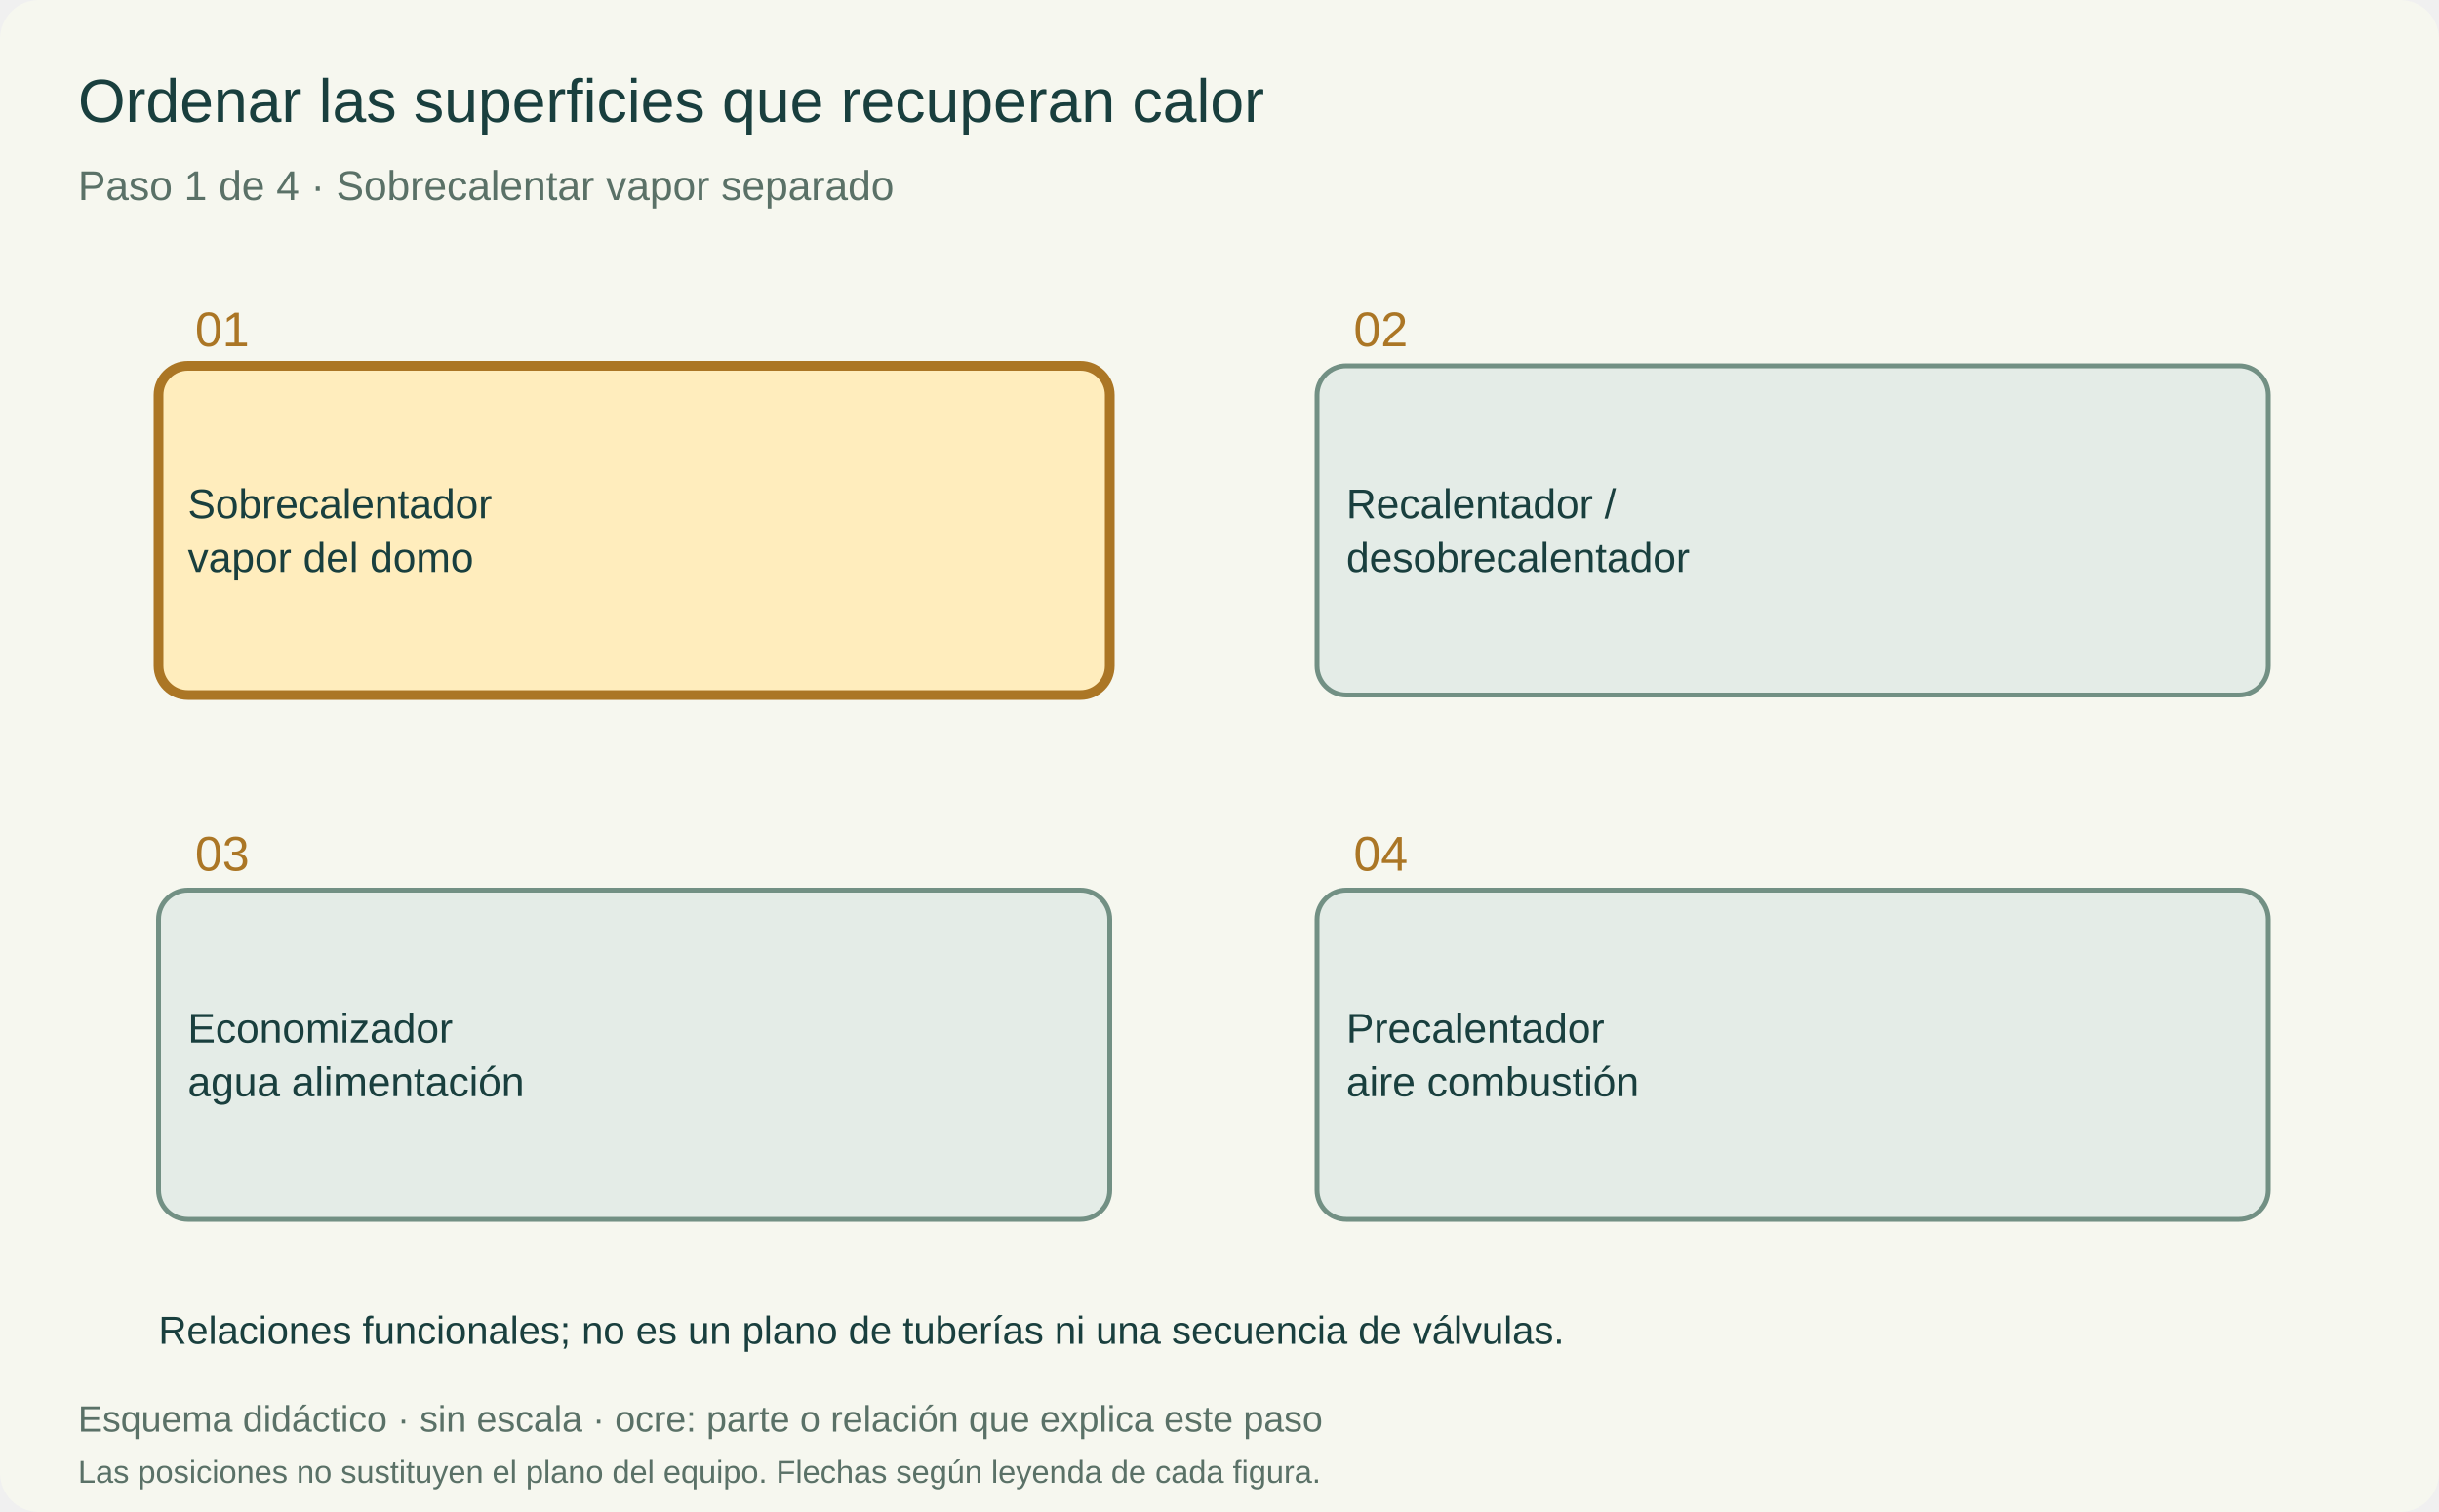
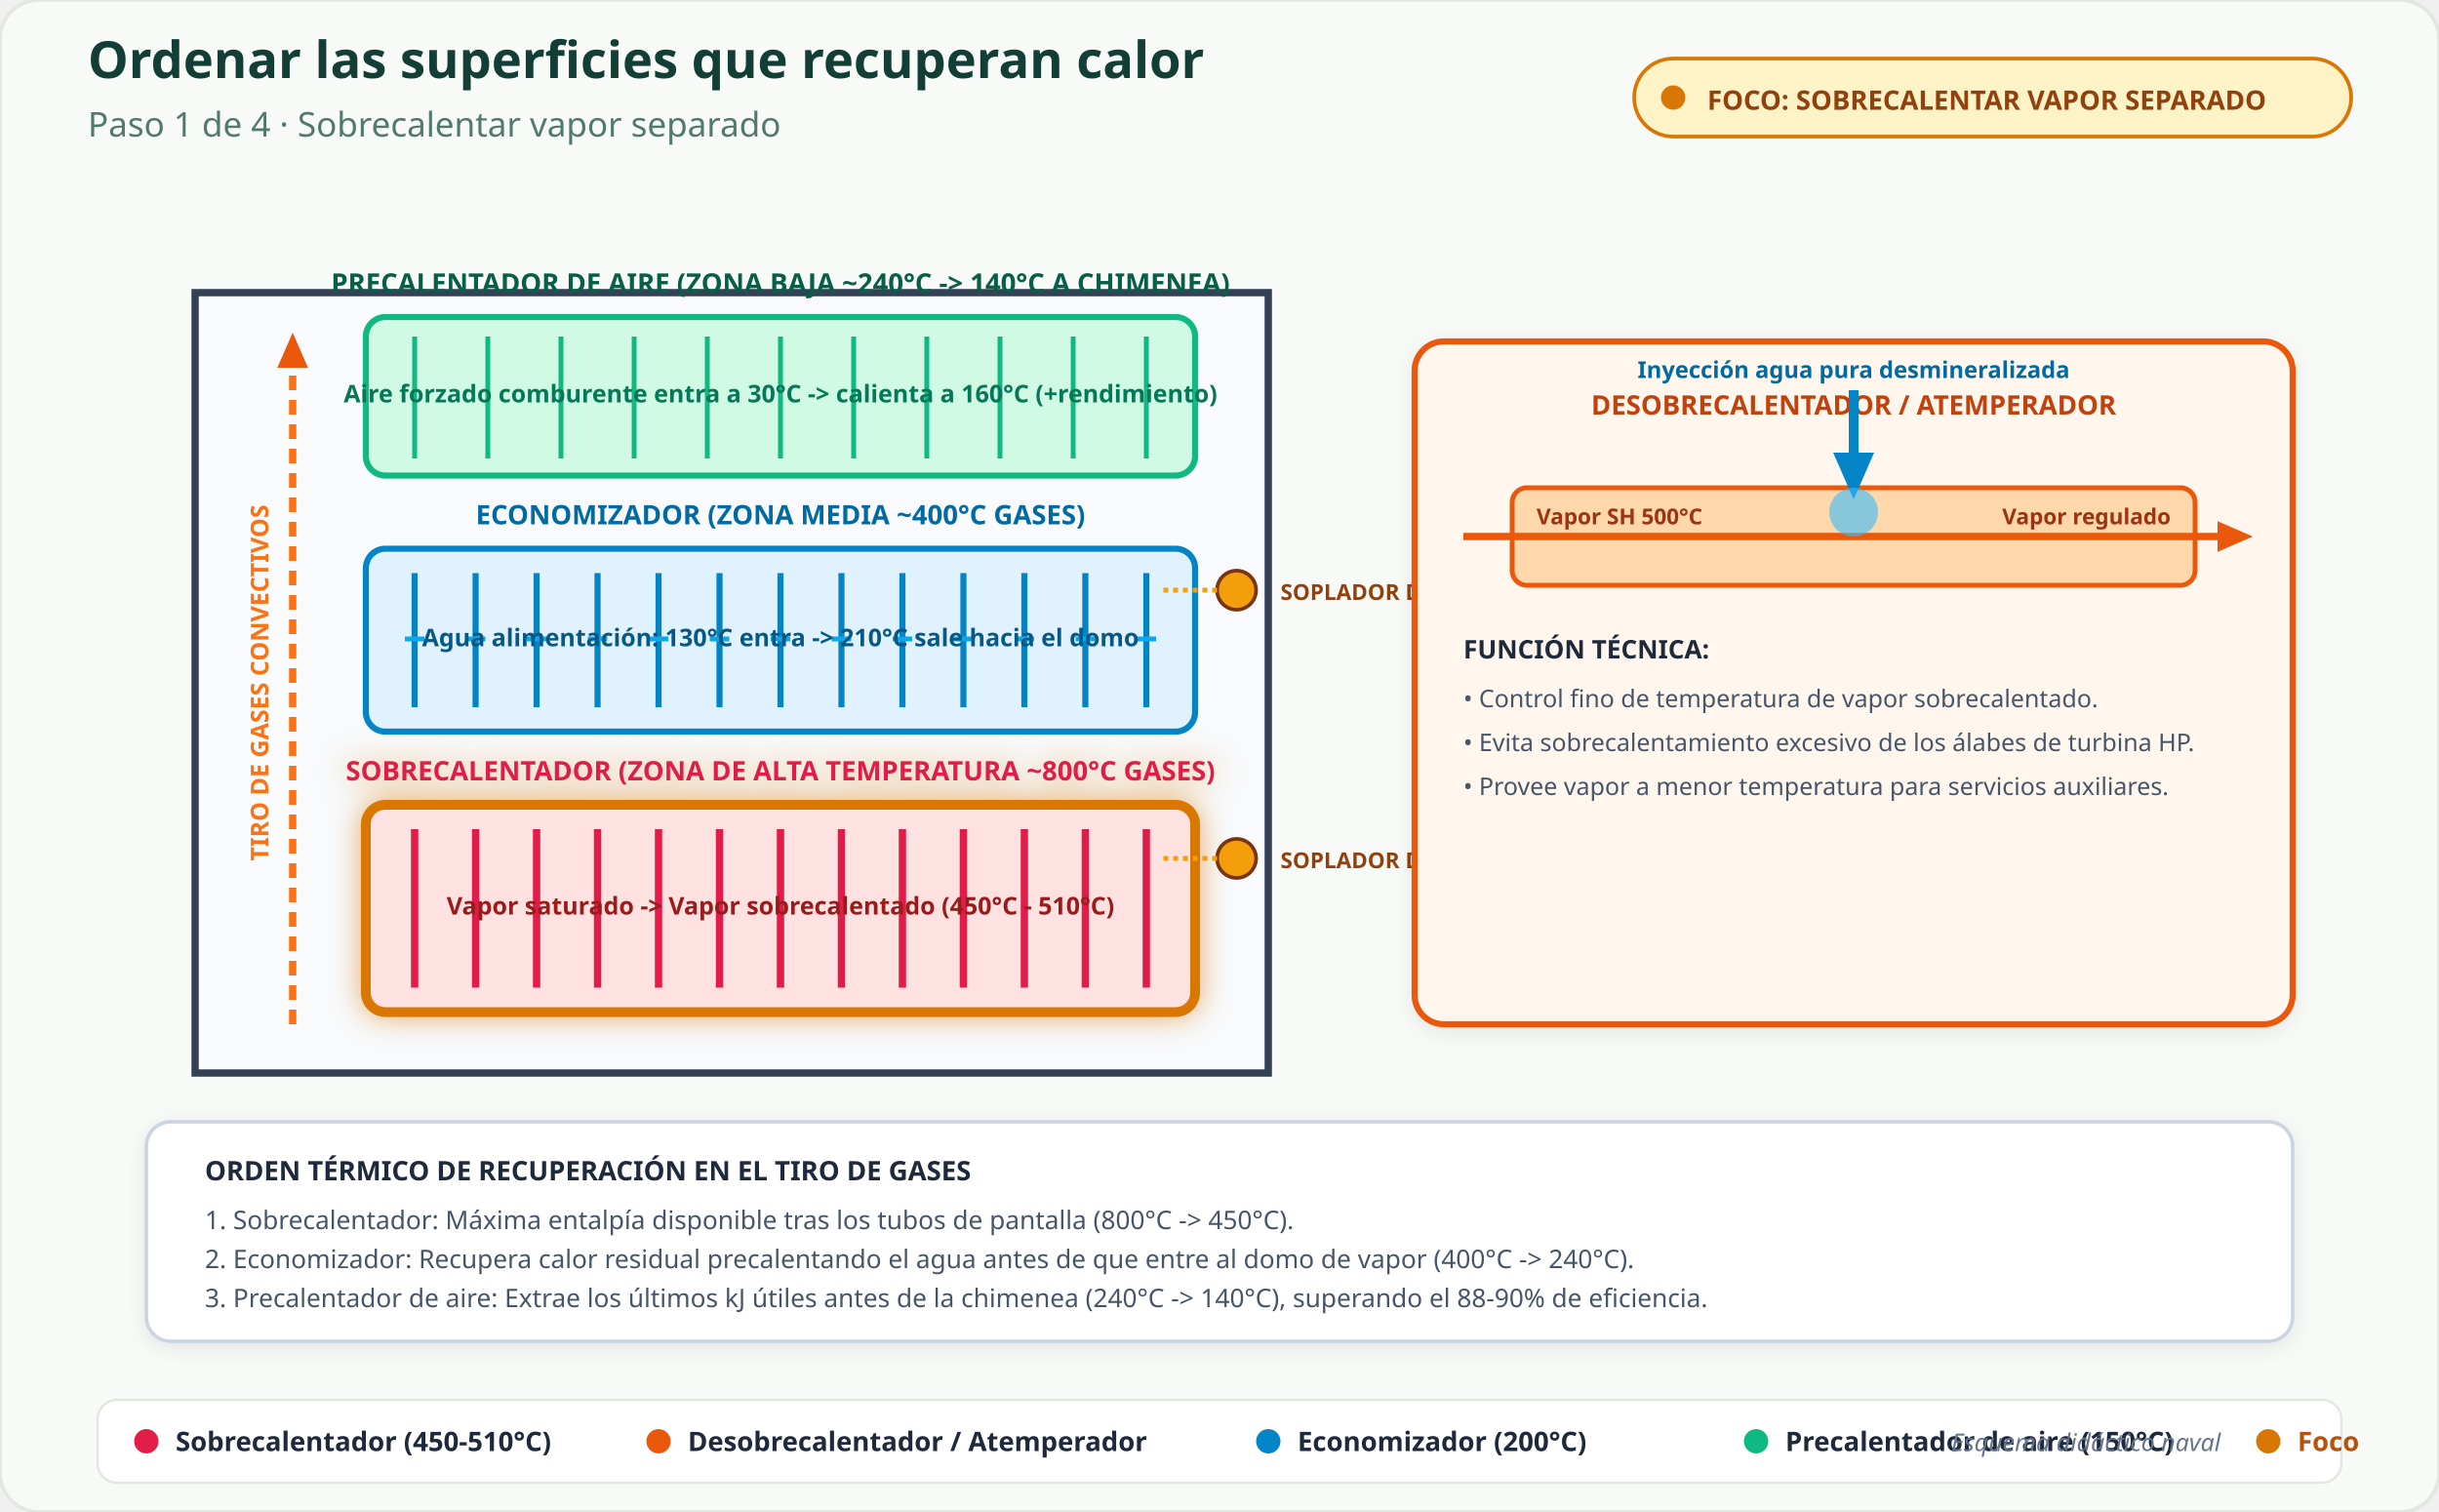
- <svg xmlns="http://www.w3.org/2000/svg" viewBox="0 0 1000 620" role="img">
-   <rect width="1000" height="620" rx="16" fill="#f6f7ef" />
-   <text x="32" y="50" font-family="Arial,sans-serif" font-size="25" fill="#193f3e">Ordenar las superficies que recuperan calor</text>
-   <text x="32" y="82" font-family="Arial,sans-serif" font-size="17" fill="#5a7167">Paso 1 de 4 · Sobrecalentar vapor separado</text>
-   <text x="32" y="587" font-family="Arial,sans-serif" font-size="15" fill="#5a7167">Esquema didáctico · sin escala · ocre: parte o relación que explica este paso</text>
-   <text x="32" y="608" font-family="Arial,sans-serif" font-size="13" fill="#5a7167">Las posiciones no sustituyen el plano del equipo. Flechas según leyenda de cada figura.</text>
-   <rect x="65" y="150" width="390" height="135" rx="12" fill="#ffedbd" stroke="#ab7625" stroke-width="4" />
-   <text x="77" y="212.5" font-family="Arial,sans-serif" font-size="17" fill="#193f3e">Sobrecalentador</text>
-   <text x="77" y="234.5" font-family="Arial,sans-serif" font-size="17" fill="#193f3e">vapor del domo</text>
-   <text x="80" y="142" font-family="Arial,sans-serif" font-size="20" fill="#ab7625">01</text>
-   <rect x="540" y="150" width="390" height="135" rx="12" fill="#e4ece7" stroke="#729084" stroke-width="2" />
-   <text x="552" y="212.5" font-family="Arial,sans-serif" font-size="17" fill="#193f3e">Recalentador /</text>
-   <text x="552" y="234.5" font-family="Arial,sans-serif" font-size="17" fill="#193f3e">desobrecalentador</text>
-   <text x="555" y="142" font-family="Arial,sans-serif" font-size="20" fill="#ab7625">02</text>
-   <rect x="65" y="365" width="390" height="135" rx="12" fill="#e4ece7" stroke="#729084" stroke-width="2" />
-   <text x="77" y="427.5" font-family="Arial,sans-serif" font-size="17" fill="#193f3e">Economizador</text>
-   <text x="77" y="449.5" font-family="Arial,sans-serif" font-size="17" fill="#193f3e">agua alimentación</text>
-   <text x="80" y="357" font-family="Arial,sans-serif" font-size="20" fill="#ab7625">03</text>
-   <rect x="540" y="365" width="390" height="135" rx="12" fill="#e4ece7" stroke="#729084" stroke-width="2" />
-   <text x="552" y="427.5" font-family="Arial,sans-serif" font-size="17" fill="#193f3e">Precalentador</text>
-   <text x="552" y="449.5" font-family="Arial,sans-serif" font-size="17" fill="#193f3e">aire combustión</text>
-   <text x="555" y="357" font-family="Arial,sans-serif" font-size="20" fill="#ab7625">04</text>
-   <text x="65" y="551" font-family="Arial,sans-serif" font-size="16" fill="#193f3e">Relaciones funcionales; no es un plano de tuberías ni una secuencia de válvulas.</text>
+ <svg xmlns="http://www.w3.org/2000/svg" viewBox="0 0 1000 620" width="1000" height="620">
+   <defs>
+     <filter id="activeGlow" x="-20%" y="-20%" width="140%" height="140%">
+       <feDropShadow dx="0" dy="0" stdDeviation="6" flood-color="#d97706" flood-opacity="0.6" />
+     </filter>
+     <filter id="cardShadow" x="-10%" y="-10%" width="120%" height="120%">
+       <feDropShadow dx="0" dy="2" stdDeviation="4" flood-color="#0f2922" flood-opacity="0.08" />
+     </filter>
+     <linearGradient id="drumGrad" x1="0%" y1="0%" x2="0%" y2="100%">
+       <stop offset="0%" stop-color="#f0f9ff" />
+       <stop offset="48%" stop-color="#e0f2fe" />
+       <stop offset="52%" stop-color="#bae6fd" />
+       <stop offset="100%" stop-color="#7dd3fc" />
+     </linearGradient>
+     <linearGradient id="mudGrad" x1="0%" y1="0%" x2="0%" y2="100%">
+       <stop offset="0%" stop-color="#e0f2fe" />
+       <stop offset="100%" stop-color="#7dd3fc" />
+     </linearGradient>
+     <linearGradient id="furnaceGrad" x1="0%" y1="0%" x2="100%" y2="100%">
+       <stop offset="0%" stop-color="#fff7ed" />
+       <stop offset="100%" stop-color="#ffedd5" />
+     </linearGradient>
+     <linearGradient id="steelGrad" x1="0%" y1="0%" x2="0%" y2="100%">
+       <stop offset="0%" stop-color="#f8fafc" />
+       <stop offset="100%" stop-color="#e2e8f0" />
+     </linearGradient>
+     <linearGradient id="activeGrad" x1="0%" y1="0%" x2="0%" y2="100%">
+       <stop offset="0%" stop-color="#fffbeb" />
+       <stop offset="100%" stop-color="#fef3c7" />
+     </linearGradient>
+     <marker id="arrowBlue" viewBox="0 0 10 10" refX="6" refY="5" markerWidth="6" markerHeight="6" orient="auto-start-reverse">
+       <path d="M 0 1.5 L 8 5 L 0 8.5 z" fill="#0284c7" />
+     </marker>
+     <marker id="arrowOrange" viewBox="0 0 10 10" refX="6" refY="5" markerWidth="6" markerHeight="6" orient="auto-start-reverse">
+       <path d="M 0 1.5 L 8 5 L 0 8.5 z" fill="#ea580c" />
+     </marker>
+     <marker id="arrowRed" viewBox="0 0 10 10" refX="6" refY="5" markerWidth="6" markerHeight="6" orient="auto-start-reverse">
+       <path d="M 0 1.5 L 8 5 L 0 8.5 z" fill="#e11d48" />
+     </marker>
+     <marker id="arrowGreen" viewBox="0 0 10 10" refX="6" refY="5" markerWidth="6" markerHeight="6" orient="auto-start-reverse">
+       <path d="M 0 1.5 L 8 5 L 0 8.5 z" fill="#059669" />
+     </marker>
+     <marker id="arrowGray" viewBox="0 0 10 10" refX="6" refY="5" markerWidth="6" markerHeight="6" orient="auto-start-reverse">
+       <path d="M 0 1.5 L 8 5 L 0 8.5 z" fill="#475569" />
+     </marker>
+     <marker id="arrowActive" viewBox="0 0 10 10" refX="6" refY="5" markerWidth="7" markerHeight="7" orient="auto-start-reverse">
+       <path d="M 0 1.5 L 8 5 L 0 8.5 z" fill="#d97706" />
+     </marker>
+   </defs>
+   <rect width="1000" height="620" rx="16" fill="#f8faf7" stroke="#e2e8e0" stroke-width="1.5" />
+   <g transform="translate(36, 32)">
+     <text font-family="'DM Sans', system-ui, sans-serif" font-size="21" font-weight="700" fill="#133e36">Ordenar las superficies que recuperan calor</text>
+     <text y="24" font-family="'DM Sans', system-ui, sans-serif" font-size="14" font-weight="500" fill="#52796f">Paso 1 de 4 · Sobrecalentar vapor separado</text>
+   </g>
+   <g transform="translate(670, 24)">
+     <rect width="294" height="32" rx="16" fill="#fef3c7" stroke="#d97706" stroke-width="1.5" />
+     <circle cx="16" cy="16" r="5" fill="#d97706" />
+     <text x="30" y="21" font-family="'DM Sans', system-ui, sans-serif" font-size="11" font-weight="700" fill="#92400e">FOCO: SOBRECALENTAR VAPOR SEPARADO</text>
+   </g>
+   <path d="M 80 440 L 80 120 L 520 120 L 520 440 Z" fill="#f8fafc" stroke="#334155" stroke-width="3" />
+   <path d="M 120 420 L 120 140" stroke="#f97316" stroke-width="3" stroke-dasharray="6 4" marker-end="url(#arrowOrange)" />
+   <text x="110" y="280" text-anchor="middle" font-family="'DM Sans', system-ui, sans-serif" font-size="10" font-weight="700" fill="#f97316" transform="rotate(-90 110 280)">TIRO DE GASES CONVECTIVOS</text>
+   <g id="surf-superheater" filter="url(#activeGlow)">
+     <rect x="150" y="330" width="340" height="85" rx="8" fill="#fee2e2" stroke="#d97706" stroke-width="4" />
+     <line x1="170" y1="340" x2="170" y2="405" stroke="#e11d48" stroke-width="3" />
+     <line x1="195" y1="340" x2="195" y2="405" stroke="#e11d48" stroke-width="3" />
+     <line x1="220" y1="340" x2="220" y2="405" stroke="#e11d48" stroke-width="3" />
+     <line x1="245" y1="340" x2="245" y2="405" stroke="#e11d48" stroke-width="3" />
+     <line x1="270" y1="340" x2="270" y2="405" stroke="#e11d48" stroke-width="3" />
+     <line x1="295" y1="340" x2="295" y2="405" stroke="#e11d48" stroke-width="3" />
+     <line x1="320" y1="340" x2="320" y2="405" stroke="#e11d48" stroke-width="3" />
+     <line x1="345" y1="340" x2="345" y2="405" stroke="#e11d48" stroke-width="3" />
+     <line x1="370" y1="340" x2="370" y2="405" stroke="#e11d48" stroke-width="3" />
+     <line x1="395" y1="340" x2="395" y2="405" stroke="#e11d48" stroke-width="3" />
+     <line x1="420" y1="340" x2="420" y2="405" stroke="#e11d48" stroke-width="3" />
+     <line x1="445" y1="340" x2="445" y2="405" stroke="#e11d48" stroke-width="3" />
+     <line x1="470" y1="340" x2="470" y2="405" stroke="#e11d48" stroke-width="3" />
+     <text x="320" y="320" text-anchor="middle" font-family="'DM Sans', system-ui, sans-serif" font-size="11" font-weight="800" fill="#e11d48">SOBRECALENTADOR (ZONA DE ALTA TEMPERATURA ~800°C GASES)</text>
+     <text x="320" y="375" text-anchor="middle" font-family="'DM Sans', system-ui, sans-serif" font-size="10" font-weight="700" fill="#991b1b">Vapor saturado -&gt; Vapor sobrecalentado (450°C - 510°C)</text>
+   </g>
+   <g id="surf-economizer">
+     <rect x="150" y="225" width="340" height="75" rx="8" fill="#e0f2fe" stroke="#0284c7" stroke-width="2.5" />
+     <line x1="170" y1="235" x2="170" y2="290" stroke="#0284c7" stroke-width="2.5" />
+     <line x1="166" y1="262" x2="174" y2="262" stroke="#0ea5e9" stroke-width="2" />
+     <line x1="195" y1="235" x2="195" y2="290" stroke="#0284c7" stroke-width="2.5" />
+     <line x1="191" y1="262" x2="199" y2="262" stroke="#0ea5e9" stroke-width="2" />
+     <line x1="220" y1="235" x2="220" y2="290" stroke="#0284c7" stroke-width="2.5" />
+     <line x1="216" y1="262" x2="224" y2="262" stroke="#0ea5e9" stroke-width="2" />
+     <line x1="245" y1="235" x2="245" y2="290" stroke="#0284c7" stroke-width="2.5" />
+     <line x1="241" y1="262" x2="249" y2="262" stroke="#0ea5e9" stroke-width="2" />
+     <line x1="270" y1="235" x2="270" y2="290" stroke="#0284c7" stroke-width="2.5" />
+     <line x1="266" y1="262" x2="274" y2="262" stroke="#0ea5e9" stroke-width="2" />
+     <line x1="295" y1="235" x2="295" y2="290" stroke="#0284c7" stroke-width="2.5" />
+     <line x1="291" y1="262" x2="299" y2="262" stroke="#0ea5e9" stroke-width="2" />
+     <line x1="320" y1="235" x2="320" y2="290" stroke="#0284c7" stroke-width="2.5" />
+     <line x1="316" y1="262" x2="324" y2="262" stroke="#0ea5e9" stroke-width="2" />
+     <line x1="345" y1="235" x2="345" y2="290" stroke="#0284c7" stroke-width="2.5" />
+     <line x1="341" y1="262" x2="349" y2="262" stroke="#0ea5e9" stroke-width="2" />
+     <line x1="370" y1="235" x2="370" y2="290" stroke="#0284c7" stroke-width="2.5" />
+     <line x1="366" y1="262" x2="374" y2="262" stroke="#0ea5e9" stroke-width="2" />
+     <line x1="395" y1="235" x2="395" y2="290" stroke="#0284c7" stroke-width="2.5" />
+     <line x1="391" y1="262" x2="399" y2="262" stroke="#0ea5e9" stroke-width="2" />
+     <line x1="420" y1="235" x2="420" y2="290" stroke="#0284c7" stroke-width="2.5" />
+     <line x1="416" y1="262" x2="424" y2="262" stroke="#0ea5e9" stroke-width="2" />
+     <line x1="445" y1="235" x2="445" y2="290" stroke="#0284c7" stroke-width="2.5" />
+     <line x1="441" y1="262" x2="449" y2="262" stroke="#0ea5e9" stroke-width="2" />
+     <line x1="470" y1="235" x2="470" y2="290" stroke="#0284c7" stroke-width="2.5" />
+     <line x1="466" y1="262" x2="474" y2="262" stroke="#0ea5e9" stroke-width="2" />
+     <text x="320" y="215" text-anchor="middle" font-family="'DM Sans', system-ui, sans-serif" font-size="11" font-weight="800" fill="#0369a1">ECONOMIZADOR (ZONA MEDIA ~400°C GASES)</text>
+     <text x="320" y="265" text-anchor="middle" font-family="'DM Sans', system-ui, sans-serif" font-size="10" font-weight="700" fill="#075985">Agua alimentación: 130°C entra -&gt; 210°C sale hacia el domo</text>
+   </g>
+   <g id="surf-airheater">
+     <rect x="150" y="130" width="340" height="65" rx="8" fill="#d1fae5" stroke="#10b981" stroke-width="2.5" />
+     <line x1="170" y1="138" x2="170" y2="188" stroke="#10b981" stroke-width="2" />
+     <line x1="200" y1="138" x2="200" y2="188" stroke="#10b981" stroke-width="2" />
+     <line x1="230" y1="138" x2="230" y2="188" stroke="#10b981" stroke-width="2" />
+     <line x1="260" y1="138" x2="260" y2="188" stroke="#10b981" stroke-width="2" />
+     <line x1="290" y1="138" x2="290" y2="188" stroke="#10b981" stroke-width="2" />
+     <line x1="320" y1="138" x2="320" y2="188" stroke="#10b981" stroke-width="2" />
+     <line x1="350" y1="138" x2="350" y2="188" stroke="#10b981" stroke-width="2" />
+     <line x1="380" y1="138" x2="380" y2="188" stroke="#10b981" stroke-width="2" />
+     <line x1="410" y1="138" x2="410" y2="188" stroke="#10b981" stroke-width="2" />
+     <line x1="440" y1="138" x2="440" y2="188" stroke="#10b981" stroke-width="2" />
+     <line x1="470" y1="138" x2="470" y2="188" stroke="#10b981" stroke-width="2" />
+     <text x="320" y="120" text-anchor="middle" font-family="'DM Sans', system-ui, sans-serif" font-size="11" font-weight="800" fill="#065f46">PRECALENTADOR DE AIRE (ZONA BAJA ~240°C -&gt; 140°C A CHIMENEA)</text>
+     <text x="320" y="165" text-anchor="middle" font-family="'DM Sans', system-ui, sans-serif" font-size="10" font-weight="700" fill="#047857">Aire forzado comburente entra a 30°C -&gt; calienta a 160°C (+rendimiento)</text>
+   </g>
+   <g transform="translate(495, 230)">
+     <circle cx="12" cy="12" r="8" fill="#f59e0b" stroke="#78350f" stroke-width="1.5" />
+     <path d="M 4 12 L -20 12" stroke="#f59e0b" stroke-width="2" stroke-dasharray="2 2" />
+     <text x="30" y="16" font-family="'DM Sans', system-ui, sans-serif" font-size="9" font-weight="700" fill="#92400e">SOPLADOR DE HOLLÍN</text>
+   </g>
+   <g transform="translate(495, 340)">
+     <circle cx="12" cy="12" r="8" fill="#f59e0b" stroke="#78350f" stroke-width="1.5" />
+     <path d="M 4 12 L -20 12" stroke="#f59e0b" stroke-width="2" stroke-dasharray="2 2" />
+     <text x="30" y="16" font-family="'DM Sans', system-ui, sans-serif" font-size="9" font-weight="700" fill="#92400e">SOPLADOR DE HOLLÍN</text>
+   </g>
+   <g id="surf-reheater" transform="translate(580, 140)">
+     <rect width="360" height="280" rx="12" fill="#fff7ed" stroke="#ea580c" stroke-width="2.5" filter="url(#cardShadow)" />
+     <text x="180" y="30" text-anchor="middle" font-family="'DM Sans', system-ui, sans-serif" font-size="11" font-weight="800" fill="#c2410c">DESOBRECALENTADOR / ATEMPERADOR</text>
+     <rect x="40" y="60" width="280" height="40" rx="6" fill="#fed7aa" stroke="#ea580c" stroke-width="2" />
+     <path d="M 20 80 L 340 80" stroke="#ea580c" stroke-width="3" marker-end="url(#arrowOrange)" />
+     <text x="50" y="75" font-family="'DM Sans', system-ui, sans-serif" font-size="9" font-weight="700" fill="#9a3412">Vapor SH 500°C</text>
+     <text x="310" y="75" text-anchor="end" font-family="'DM Sans', system-ui, sans-serif" font-size="9" font-weight="700" fill="#9a3412">Vapor regulado</text>
+     <path d="M 180 20 L 180 60" stroke="#0284c7" stroke-width="4" marker-end="url(#arrowBlue)" />
+     <text x="180" y="15" text-anchor="middle" font-family="'DM Sans', system-ui, sans-serif" font-size="9.5" font-weight="700" fill="#0369a1">Inyección agua pura desmineralizada</text>
+     <circle cx="180" cy="70" r="10" fill="#38bdf8" opacity="0.6" />
+     <g transform="translate(20, 130)">
+       <text x="0" y="0" font-family="'DM Sans', system-ui, sans-serif" font-size="10.5" font-weight="700" fill="#1e293b">FUNCIÓN TÉCNICA:</text>
+       <text x="0" y="20" font-family="'DM Sans', system-ui, sans-serif" font-size="10" fill="#475569">• Control fino de temperatura de vapor sobrecalentado.</text>
+       <text x="0" y="38" font-family="'DM Sans', system-ui, sans-serif" font-size="10" fill="#475569">• Evita sobrecalentamiento excesivo de los álabes de turbina HP.</text>
+       <text x="0" y="56" font-family="'DM Sans', system-ui, sans-serif" font-size="10" fill="#475569">• Provee vapor a menor temperatura para servicios auxiliares.</text>
+     </g>
+   </g>
+   <g transform="translate(60, 460)">
+     <rect width="880" height="90" rx="10" fill="#ffffff" stroke="#cbd5e1" stroke-width="1.5" filter="url(#cardShadow)" />
+     <text x="24" y="24" font-family="'DM Sans', system-ui, sans-serif" font-size="11" font-weight="700" fill="#1e293b">ORDEN TÉRMICO DE RECUPERACIÓN EN EL TIRO DE GASES</text>
+     <text x="24" y="44" font-family="'DM Sans', system-ui, sans-serif" font-size="10.5" fill="#475569">1. Sobrecalentador: Máxima entalpía disponible tras los tubos de pantalla (800°C -&gt; 450°C).</text>
+     <text x="24" y="60" font-family="'DM Sans', system-ui, sans-serif" font-size="10.5" fill="#475569">2. Economizador: Recupera calor residual precalentando el agua antes de que entre al domo de vapor (400°C -&gt; 240°C).</text>
+     <text x="24" y="76" font-family="'DM Sans', system-ui, sans-serif" font-size="10.5" fill="#475569">3. Precalentador de aire: Extrae los últimos kJ útiles antes de la chimenea (240°C -&gt; 140°C), superando el 88-90% de eficiencia.</text>
+   </g>
+   <g transform="translate(40, 574)">
+     <rect x="0" y="0" width="920" height="34" rx="8" fill="#ffffff" stroke="#e2e8e0" stroke-width="1" />
+     <circle cx="20" cy="17" r="5" fill="#e11d48" />
+     <text x="32" y="21" font-family="'DM Sans', system-ui, sans-serif" font-size="11" font-weight="600" fill="#1e293b">Sobrecalentador (450-510°C)</text>
+     <circle cx="230" cy="17" r="5" fill="#ea580c" />
+     <text x="242" y="21" font-family="'DM Sans', system-ui, sans-serif" font-size="11" font-weight="600" fill="#1e293b">Desobrecalentador / Atemperador</text>
+     <circle cx="480" cy="17" r="5" fill="#0284c7" />
+     <text x="492" y="21" font-family="'DM Sans', system-ui, sans-serif" font-size="11" font-weight="600" fill="#1e293b">Economizador (200°C)</text>
+     <circle cx="680" cy="17" r="5" fill="#10b981" />
+     <text x="692" y="21" font-family="'DM Sans', system-ui, sans-serif" font-size="11" font-weight="600" fill="#1e293b">Precalentador de aire (150°C)</text>
+     <circle cx="890" cy="17" r="5" fill="#d97706" />
+     <text x="902" y="21" font-family="'DM Sans', system-ui, sans-serif" font-size="11" font-weight="700" fill="#b45309">Foco</text>
+     <text x="760" y="21" font-family="'DM Sans', system-ui, sans-serif" font-size="10" font-style="italic" fill="#64748b">Esquema didáctico naval</text>
+   </g>
</svg>
